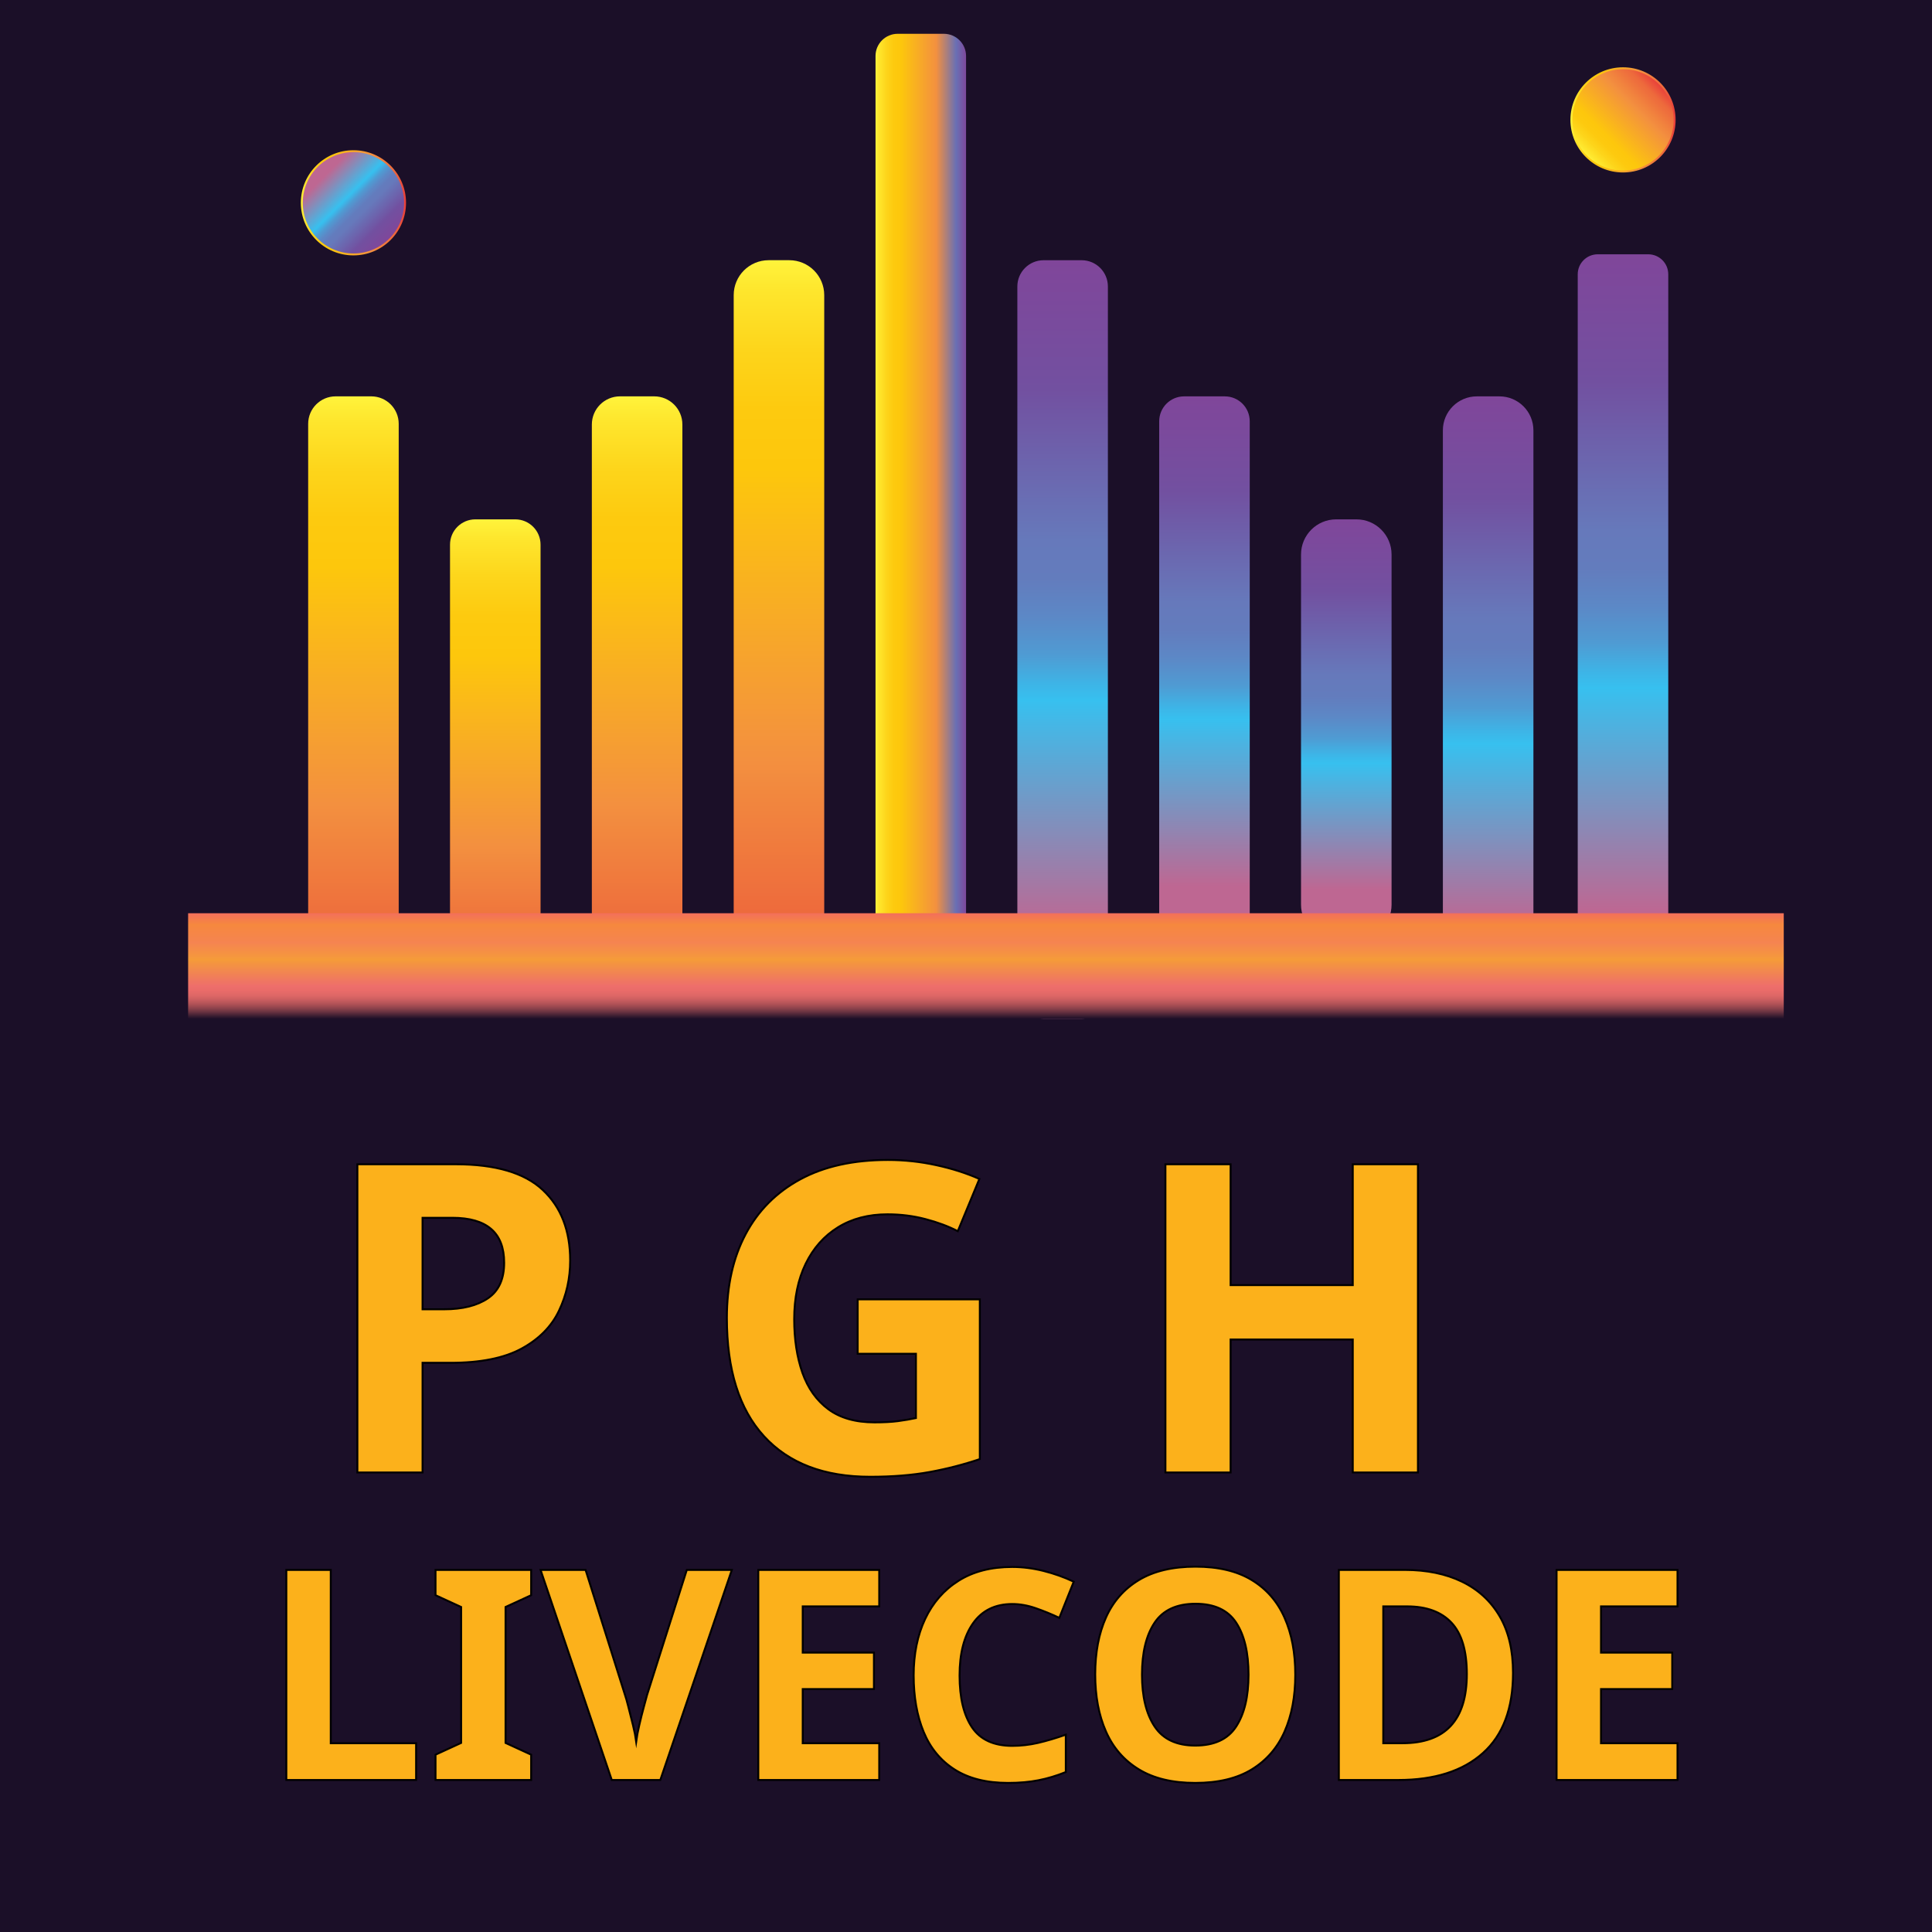
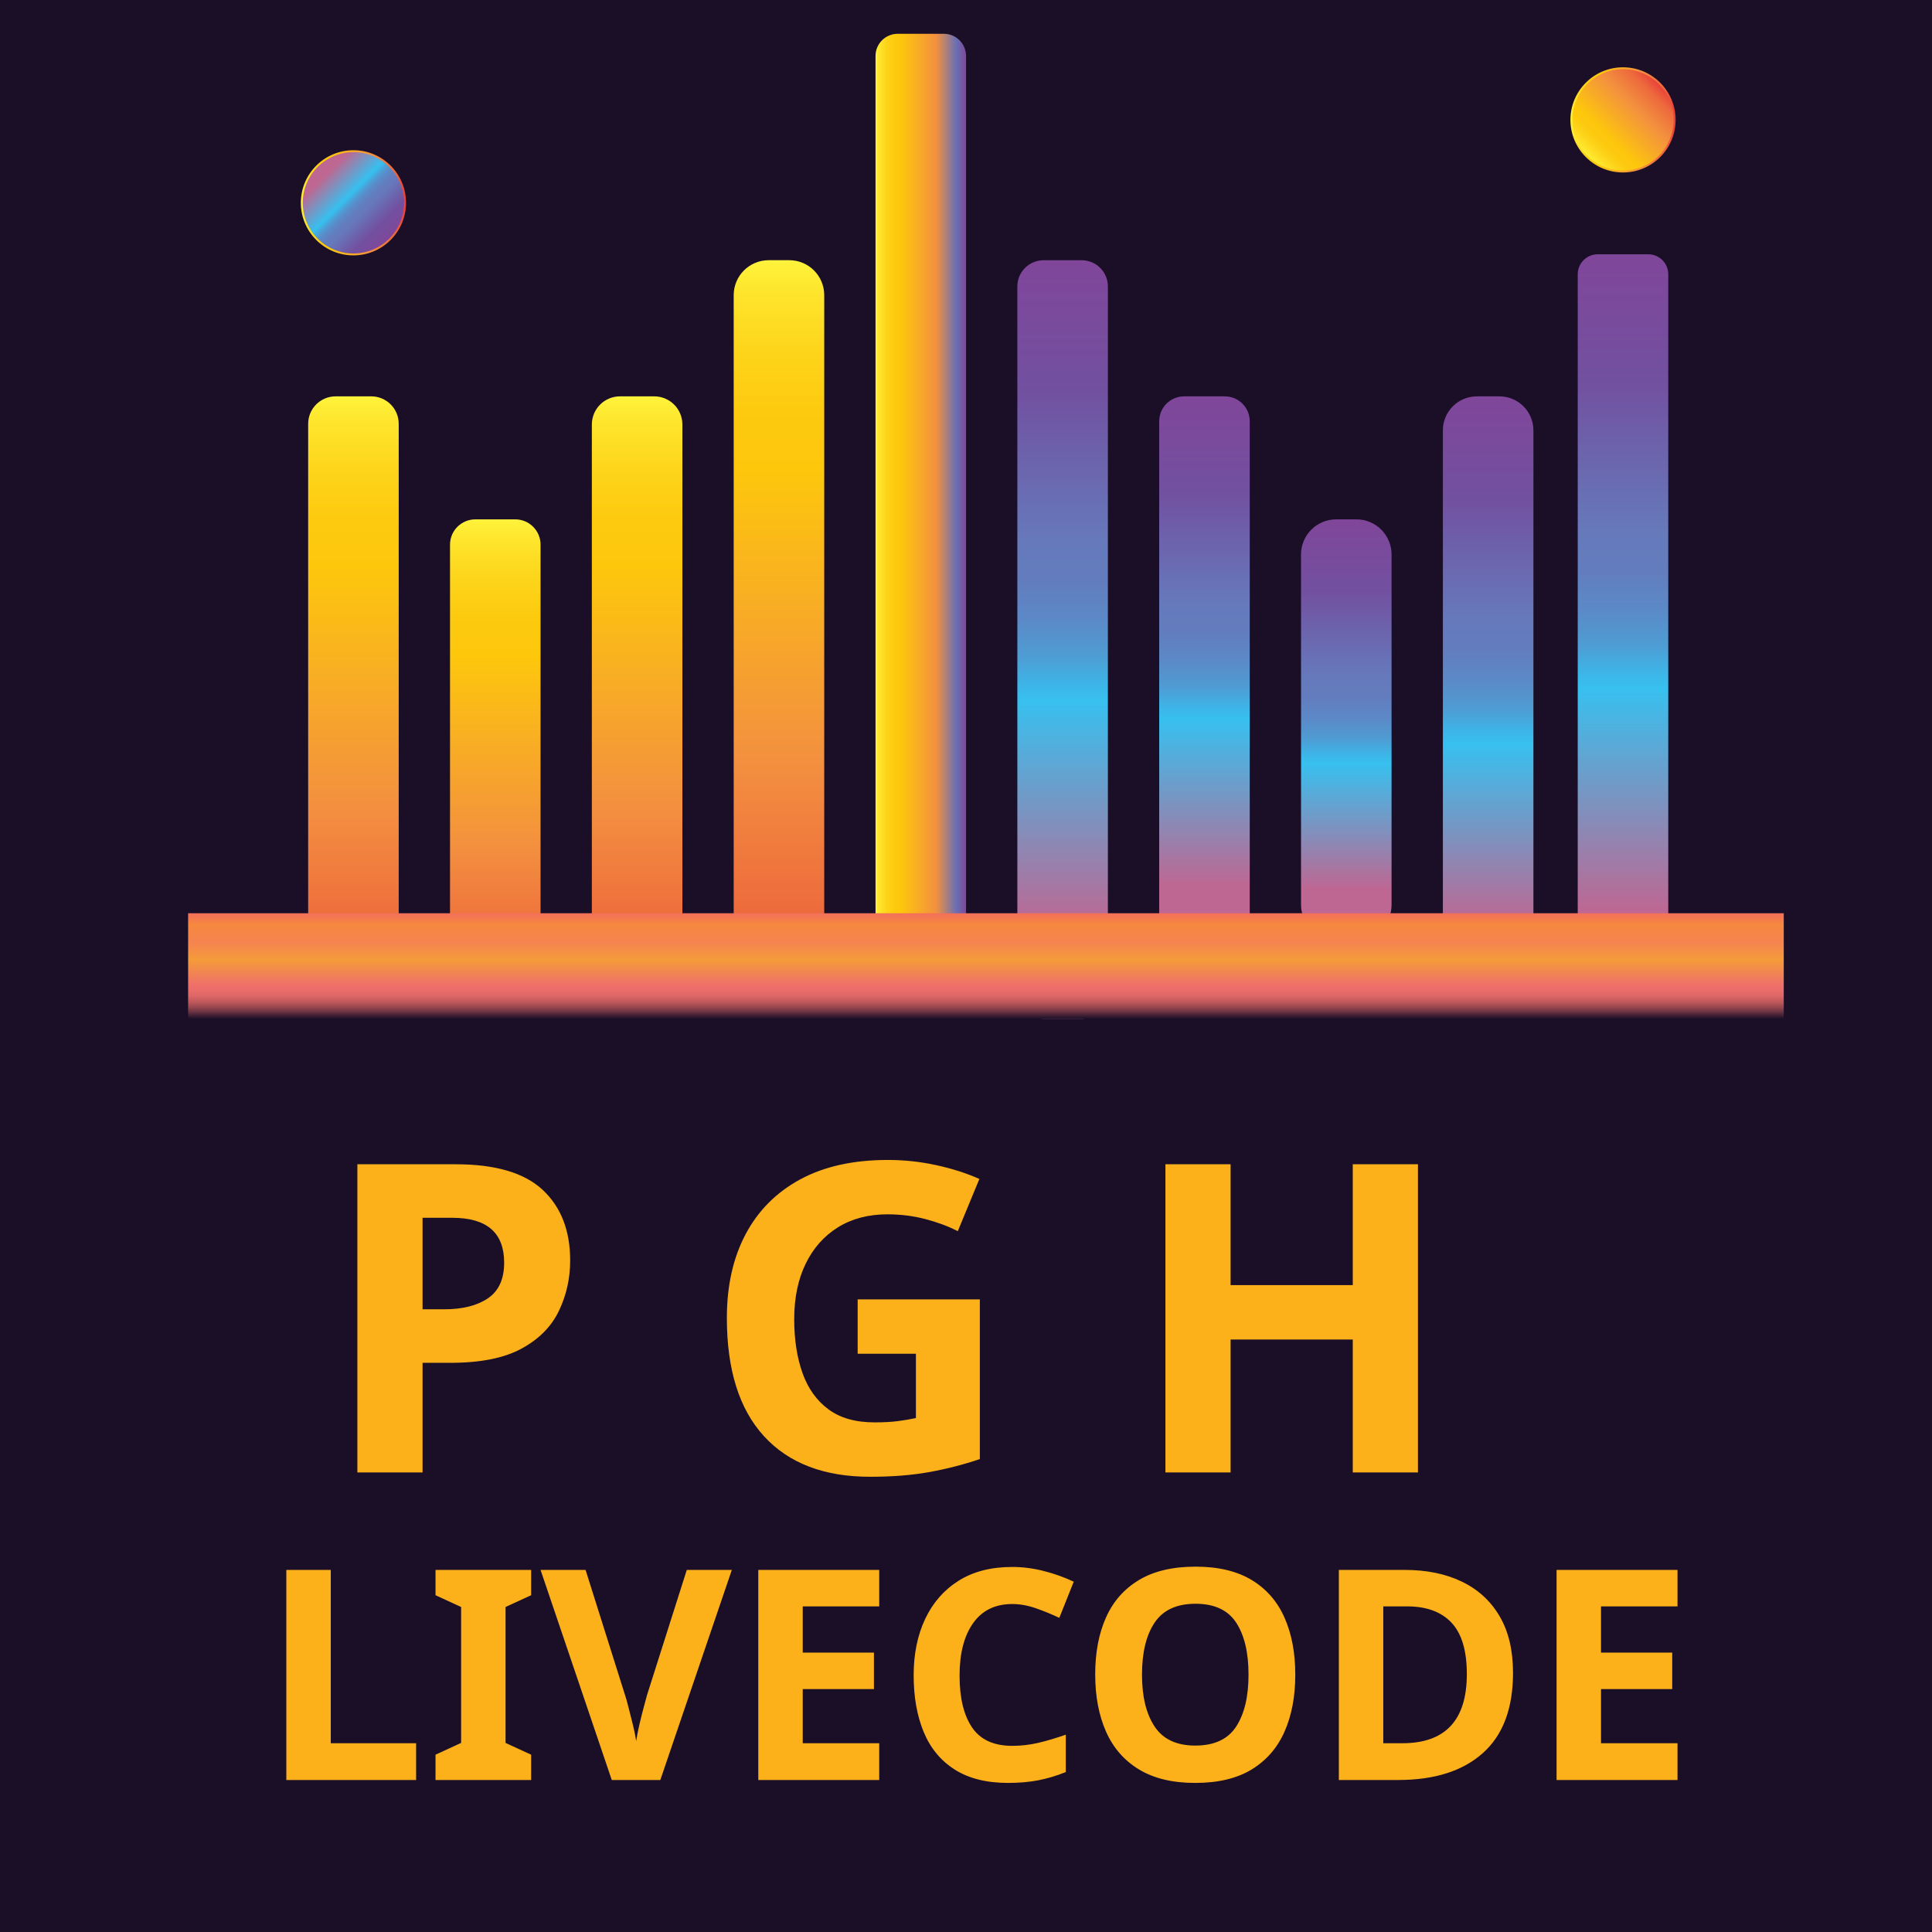
- <svg xmlns="http://www.w3.org/2000/svg" xmlns:xlink="http://www.w3.org/1999/xlink" id="Layer_1" data-name="Layer 1" viewBox="0 0 1000 1000">
-   <defs>
-     <style>
+ <svg xmlns="http://www.w3.org/2000/svg" xmlns:xlink="http://www.w3.org/1999/xlink" id="Layer_1" data-name="Layer 1" viewBox="0 0 1000 1000" version="1.1">
+   <defs id="defs276">
+     <style id="style183">
      .cls-1 {
        fill: url(#linear-gradient-2);
      }

      .cls-2 {
        fill: url(#Orange_Yellow-4);
      }

      .cls-3 {
        font-size: 152.3px;
      }

      .cls-3, .cls-4, .cls-5, .cls-6 {
        stroke-miterlimit: 10;
      }

      .cls-3, .cls-5 {
        fill: #fcb11b;
        font-family: FiraCode-Bold, 'Fira Code';
        font-weight: 700;
        stroke: #000;
      }

      .cls-7 {
        fill: url(#linear-gradient-6);
      }

      .cls-4 {
        fill: url(#Orange_Yellow-6);
        stroke: url(#Orange_Yellow-7);
      }

      .cls-8 {
        fill: #1b0f28;
      }

      .cls-9 {
        fill: url(#Orange_Yellow-2);
      }

      .cls-10 {
        fill: url(#Orange_Yellow-3);
      }

      .cls-5 {
        font-size: 223.42px;
      }

      .cls-6 {
        fill: url(#linear-gradient-8);
        stroke: url(#Orange_Yellow-5);
      }

      .cls-11 {
        fill: url(#linear-gradient-5);
      }

      .cls-12 {
        fill: url(#Orange_Yellow);
      }

      .cls-13 {
        fill: url(#linear-gradient-7);
      }

      .cls-14 {
        fill: url(#linear-gradient-3);
      }

      .cls-15 {
        fill: url(#linear-gradient);
      }

      .cls-16 {
        fill: url(#linear-gradient-4);
      }
    </style>
    <linearGradient id="linear-gradient" x1="673.27" y1="323.53" x2="673.27" y2="633.58" gradientTransform="translate(96.99 -118.37)" gradientUnits="userSpaceOnUse">
-       <stop offset=".12" stop-color="#be6792" />
-       <stop offset=".42" stop-color="#37c0ef" />
-       <stop offset=".44" stop-color="#3db5e7" />
-       <stop offset=".48" stop-color="#4f9bd3" />
-       <stop offset=".53" stop-color="#5c88c6" />
-       <stop offset=".58" stop-color="#637cbd" />
-       <stop offset=".63" stop-color="#6679bb" />
-       <stop offset=".83" stop-color="#7250a0" />
-       <stop offset="1" stop-color="#80469a" />
+       <stop offset=".12" stop-color="#be6792" id="stop185" />
+       <stop offset=".42" stop-color="#37c0ef" id="stop187" />
+       <stop offset=".44" stop-color="#3db5e7" id="stop189" />
+       <stop offset=".48" stop-color="#4f9bd3" id="stop191" />
+       <stop offset=".53" stop-color="#5c88c6" id="stop193" />
+       <stop offset=".58" stop-color="#637cbd" id="stop195" />
+       <stop offset=".63" stop-color="#6679bb" id="stop197" />
+       <stop offset=".83" stop-color="#7250a0" id="stop199" />
+       <stop offset="1" stop-color="#80469a" id="stop201" />
    </linearGradient>
    <linearGradient id="linear-gradient-2" x1="746.69" y1="352.27" x2="746.69" y2="569.91" gradientTransform="translate(-49.84 -83.45)" xlink:href="#linear-gradient" />
    <linearGradient id="linear-gradient-3" x1="820.1" y1="345.49" x2="820.1" gradientTransform="translate(-196.67 -140.34)" xlink:href="#linear-gradient" />
    <linearGradient id="linear-gradient-4" x1="893.51" y1="311.42" x2="893.51" y2="704.05" gradientTransform="translate(-343.5 -176.74)" xlink:href="#linear-gradient" />
    <linearGradient id="linear-gradient-5" x1="603.46" y1="320.14" x2="603.46" y2="707.11" gradientTransform="translate(236.6 -188.52)" xlink:href="#linear-gradient" />
    <linearGradient id="Orange_Yellow" data-name="Orange, Yellow" x1="182.94" y1="205.15" x2="182.94" y2="520.24" gradientUnits="userSpaceOnUse">
-       <stop offset="0" stop-color="#fff33b" />
-       <stop offset=".04" stop-color="#fee62d" />
-       <stop offset=".12" stop-color="#fdd51b" />
-       <stop offset=".2" stop-color="#fdca0f" />
-       <stop offset=".28" stop-color="#fdc70c" />
-       <stop offset=".67" stop-color="#f3903f" />
-       <stop offset=".89" stop-color="#ed683c" />
-       <stop offset="1" stop-color="#e93e3a" />
+       <stop offset="0" stop-color="#fff33b" id="stop208" />
+       <stop offset=".04" stop-color="#fee62d" id="stop210" />
+       <stop offset=".12" stop-color="#fdd51b" id="stop212" />
+       <stop offset=".2" stop-color="#fdca0f" id="stop214" />
+       <stop offset=".28" stop-color="#fdc70c" id="stop216" />
+       <stop offset=".67" stop-color="#f3903f" id="stop218" />
+       <stop offset=".89" stop-color="#ed683c" id="stop220" />
+       <stop offset="1" stop-color="#e93e3a" id="stop222" />
    </linearGradient>
    <linearGradient id="Orange_Yellow-2" data-name="Orange, Yellow" x1="256.36" y1="268.82" x2="256.36" y2="520.15" xlink:href="#Orange_Yellow" />
    <linearGradient id="Orange_Yellow-3" data-name="Orange, Yellow" x1="329.77" x2="329.77" y2="520.15" xlink:href="#Orange_Yellow" />
    <linearGradient id="Orange_Yellow-4" data-name="Orange, Yellow" x1="403.19" y1="134.68" x2="403.19" y2="520.15" xlink:href="#Orange_Yellow" />
    <linearGradient id="linear-gradient-6" x1="453.17" y1="268.82" x2="500.03" y2="268.82" gradientUnits="userSpaceOnUse">
-       <stop offset="0" stop-color="#fff33b" />
-       <stop offset=".04" stop-color="#fee62d" />
-       <stop offset=".12" stop-color="#fdd51b" />
-       <stop offset=".2" stop-color="#fdca0f" />
-       <stop offset=".28" stop-color="#fdc70c" />
-       <stop offset=".67" stop-color="#f3903f" />
-       <stop offset=".89" stop-color="#6970b4" />
-       <stop offset="1" stop-color="#7e489b" />
+       <stop offset="0" stop-color="#fff33b" id="stop228" />
+       <stop offset=".04" stop-color="#fee62d" id="stop230" />
+       <stop offset=".12" stop-color="#fdd51b" id="stop232" />
+       <stop offset=".2" stop-color="#fdca0f" id="stop234" />
+       <stop offset=".28" stop-color="#fdc70c" id="stop236" />
+       <stop offset=".67" stop-color="#f3903f" id="stop238" />
+       <stop offset=".89" stop-color="#6970b4" id="stop240" />
+       <stop offset="1" stop-color="#7e489b" id="stop242" />
    </linearGradient>
    <linearGradient id="linear-gradient-7" x1="510.32" y1="527.31" x2="510.32" y2="472.69" gradientTransform="translate(10.32 1010.32) rotate(-90)" gradientUnits="userSpaceOnUse">
-       <stop offset="0" stop-color="#1b0f28" />
-       <stop offset=".02" stop-color="#331a2f" />
-       <stop offset=".06" stop-color="#64303f" />
-       <stop offset=".1" stop-color="#8e434c" />
-       <stop offset=".14" stop-color="#b15257" />
-       <stop offset=".18" stop-color="#cb5e60" />
-       <stop offset=".22" stop-color="#de6766" />
-       <stop offset=".27" stop-color="#ea6c69" />
-       <stop offset=".31" stop-color="#ee6e6b" />
-       <stop offset=".56" stop-color="#f59b39" />
-       <stop offset=".72" stop-color="#f58451" />
-       <stop offset=".89" stop-color="#f6883e" />
-       <stop offset="1" stop-color="#f36f5b" />
+       <stop offset="0" stop-color="#1b0f28" id="stop245" />
+       <stop offset=".02" stop-color="#331a2f" id="stop247" />
+       <stop offset=".06" stop-color="#64303f" id="stop249" />
+       <stop offset=".1" stop-color="#8e434c" id="stop251" />
+       <stop offset=".14" stop-color="#b15257" id="stop253" />
+       <stop offset=".18" stop-color="#cb5e60" id="stop255" />
+       <stop offset=".22" stop-color="#de6766" id="stop257" />
+       <stop offset=".27" stop-color="#ea6c69" id="stop259" />
+       <stop offset=".31" stop-color="#ee6e6b" id="stop261" />
+       <stop offset=".56" stop-color="#f59b39" id="stop263" />
+       <stop offset=".72" stop-color="#f58451" id="stop265" />
+       <stop offset=".89" stop-color="#f6883e" id="stop267" />
+       <stop offset="1" stop-color="#f36f5b" id="stop269" />
    </linearGradient>
    <linearGradient id="linear-gradient-8" x1="164.05" y1="86.08" x2="201.84" y2="123.87" gradientTransform="matrix(1,0,0,1,0,0)" xlink:href="#linear-gradient" />
    <linearGradient id="Orange_Yellow-5" data-name="Orange, Yellow" x1="155.72" y1="104.97" x2="210.17" y2="104.97" xlink:href="#Orange_Yellow" />
    <linearGradient id="Orange_Yellow-6" data-name="Orange, Yellow" x1="821.17" y1="80.95" x2="858.96" y2="43.15" xlink:href="#Orange_Yellow" />
    <linearGradient id="Orange_Yellow-7" data-name="Orange, Yellow" x1="812.84" y1="62.05" x2="867.29" y2="62.05" xlink:href="#Orange_Yellow" />
  </defs>
-   <rect class="cls-8" width="1000" height="1000" />
-   <rect class="cls-15" x="746.83" y="205.15" width="46.86" height="310.05" rx="17.58" ry="17.58" transform="translate(1540.52 720.36) rotate(180)" />
-   <rect class="cls-1" x="673.42" y="268.82" width="46.86" height="217.64" rx="18.19" ry="18.19" transform="translate(1393.69 755.28) rotate(180)" />
-   <rect class="cls-14" x="600" y="205.15" width="46.86" height="288.09" rx="12.9" ry="12.9" transform="translate(1246.86 698.4) rotate(180)" />
-   <rect class="cls-16" x="526.59" y="134.68" width="46.86" height="392.62" rx="13.59" ry="13.59" transform="translate(1100.03 661.99) rotate(180)" />
-   <rect class="cls-11" x="816.64" y="131.62" width="46.86" height="386.97" rx="10.36" ry="10.36" transform="translate(1680.13 650.21) rotate(-180)" />
-   <rect class="cls-12" x="159.51" y="205.15" width="46.86" height="315.09" rx="14.21" ry="14.21" />
-   <rect class="cls-9" x="232.93" y="268.82" width="46.86" height="251.33" rx="13.1" ry="13.1" />
-   <rect class="cls-10" x="306.34" y="205.15" width="46.86" height="315" rx="14.58" ry="14.58" />
-   <rect class="cls-2" x="379.76" y="134.68" width="46.86" height="385.47" rx="18.09" ry="18.09" />
-   <rect class="cls-7" x="453.17" y="17.49" width="46.86" height="502.66" rx="11.49" ry="11.49" />
-   <rect class="cls-13" x="483.01" y="87.05" width="54.62" height="825.9" transform="translate(1010.32 -10.32) rotate(90)" />
-   <circle class="cls-6" cx="182.94" cy="104.97" r="26.72" />
-   <circle class="cls-4" cx="840.07" cy="62.05" r="26.72" />
-   <text class="cls-5" transform="translate(164.87 762.14)">
-     <tspan x="0" y="0">P G H</tspan>
+   <rect class="cls-8" width="1000" height="1000" id="rect278" />
+   <rect class="cls-15" x="746.83" y="205.15" width="46.86" height="310.05" rx="17.58" ry="17.58" transform="translate(1540.52 720.36) rotate(180)" id="rect280" />
+   <rect class="cls-1" x="673.42" y="268.82" width="46.86" height="217.64" rx="18.19" ry="18.19" transform="translate(1393.69 755.28) rotate(180)" id="rect282" />
+   <rect class="cls-14" x="600" y="205.15" width="46.86" height="288.09" rx="12.9" ry="12.9" transform="translate(1246.86 698.4) rotate(180)" id="rect284" />
+   <rect class="cls-16" x="526.59" y="134.68" width="46.86" height="392.62" rx="13.59" ry="13.59" transform="translate(1100.03 661.99) rotate(180)" id="rect286" />
+   <rect class="cls-11" x="816.64" y="131.62" width="46.86" height="386.97" rx="10.36" ry="10.36" transform="translate(1680.13 650.21) rotate(-180)" id="rect288" />
+   <rect class="cls-12" x="159.51" y="205.15" width="46.86" height="315.09" rx="14.21" ry="14.21" id="rect290" />
+   <rect class="cls-9" x="232.93" y="268.82" width="46.86" height="251.33" rx="13.1" ry="13.1" id="rect292" />
+   <rect class="cls-10" x="306.34" y="205.15" width="46.86" height="315" rx="14.58" ry="14.58" id="rect294" />
+   <rect class="cls-2" x="379.76" y="134.68" width="46.86" height="385.47" rx="18.09" ry="18.09" id="rect296" />
+   <rect class="cls-7" x="453.17" y="17.49" width="46.86" height="502.66" rx="11.49" ry="11.49" id="rect298" />
+   <rect class="cls-13" x="483.01" y="87.05" width="54.62" height="825.9" transform="translate(1010.32 -10.32) rotate(90)" id="rect300" />
+   <circle class="cls-6" cx="182.94" cy="104.97" r="26.72" id="circle302" />
+   <circle class="cls-4" cx="840.07" cy="62.05" r="26.72" id="circle304" />
+   <text class="cls-5" transform="translate(164.87 762.14)" id="text308" style="stroke:#ff0000;stroke-opacity:0">
+     <tspan x="0" y="0" id="tspan306" style="stroke:#ff0000;stroke-opacity:0">P G H</tspan>
  </text>
-   <text class="cls-3" transform="translate(134.5 921.32)">
-     <tspan x="0" y="0">LIVECODE</tspan>
+   <text class="cls-3" transform="translate(134.5 921.32)" id="text312" style="stroke:#ff0000;stroke-opacity:0">
+     <tspan x="0" y="0" id="tspan310" style="stroke:#ff0000;stroke-opacity:0">LIVECODE</tspan>
  </text>
</svg>
